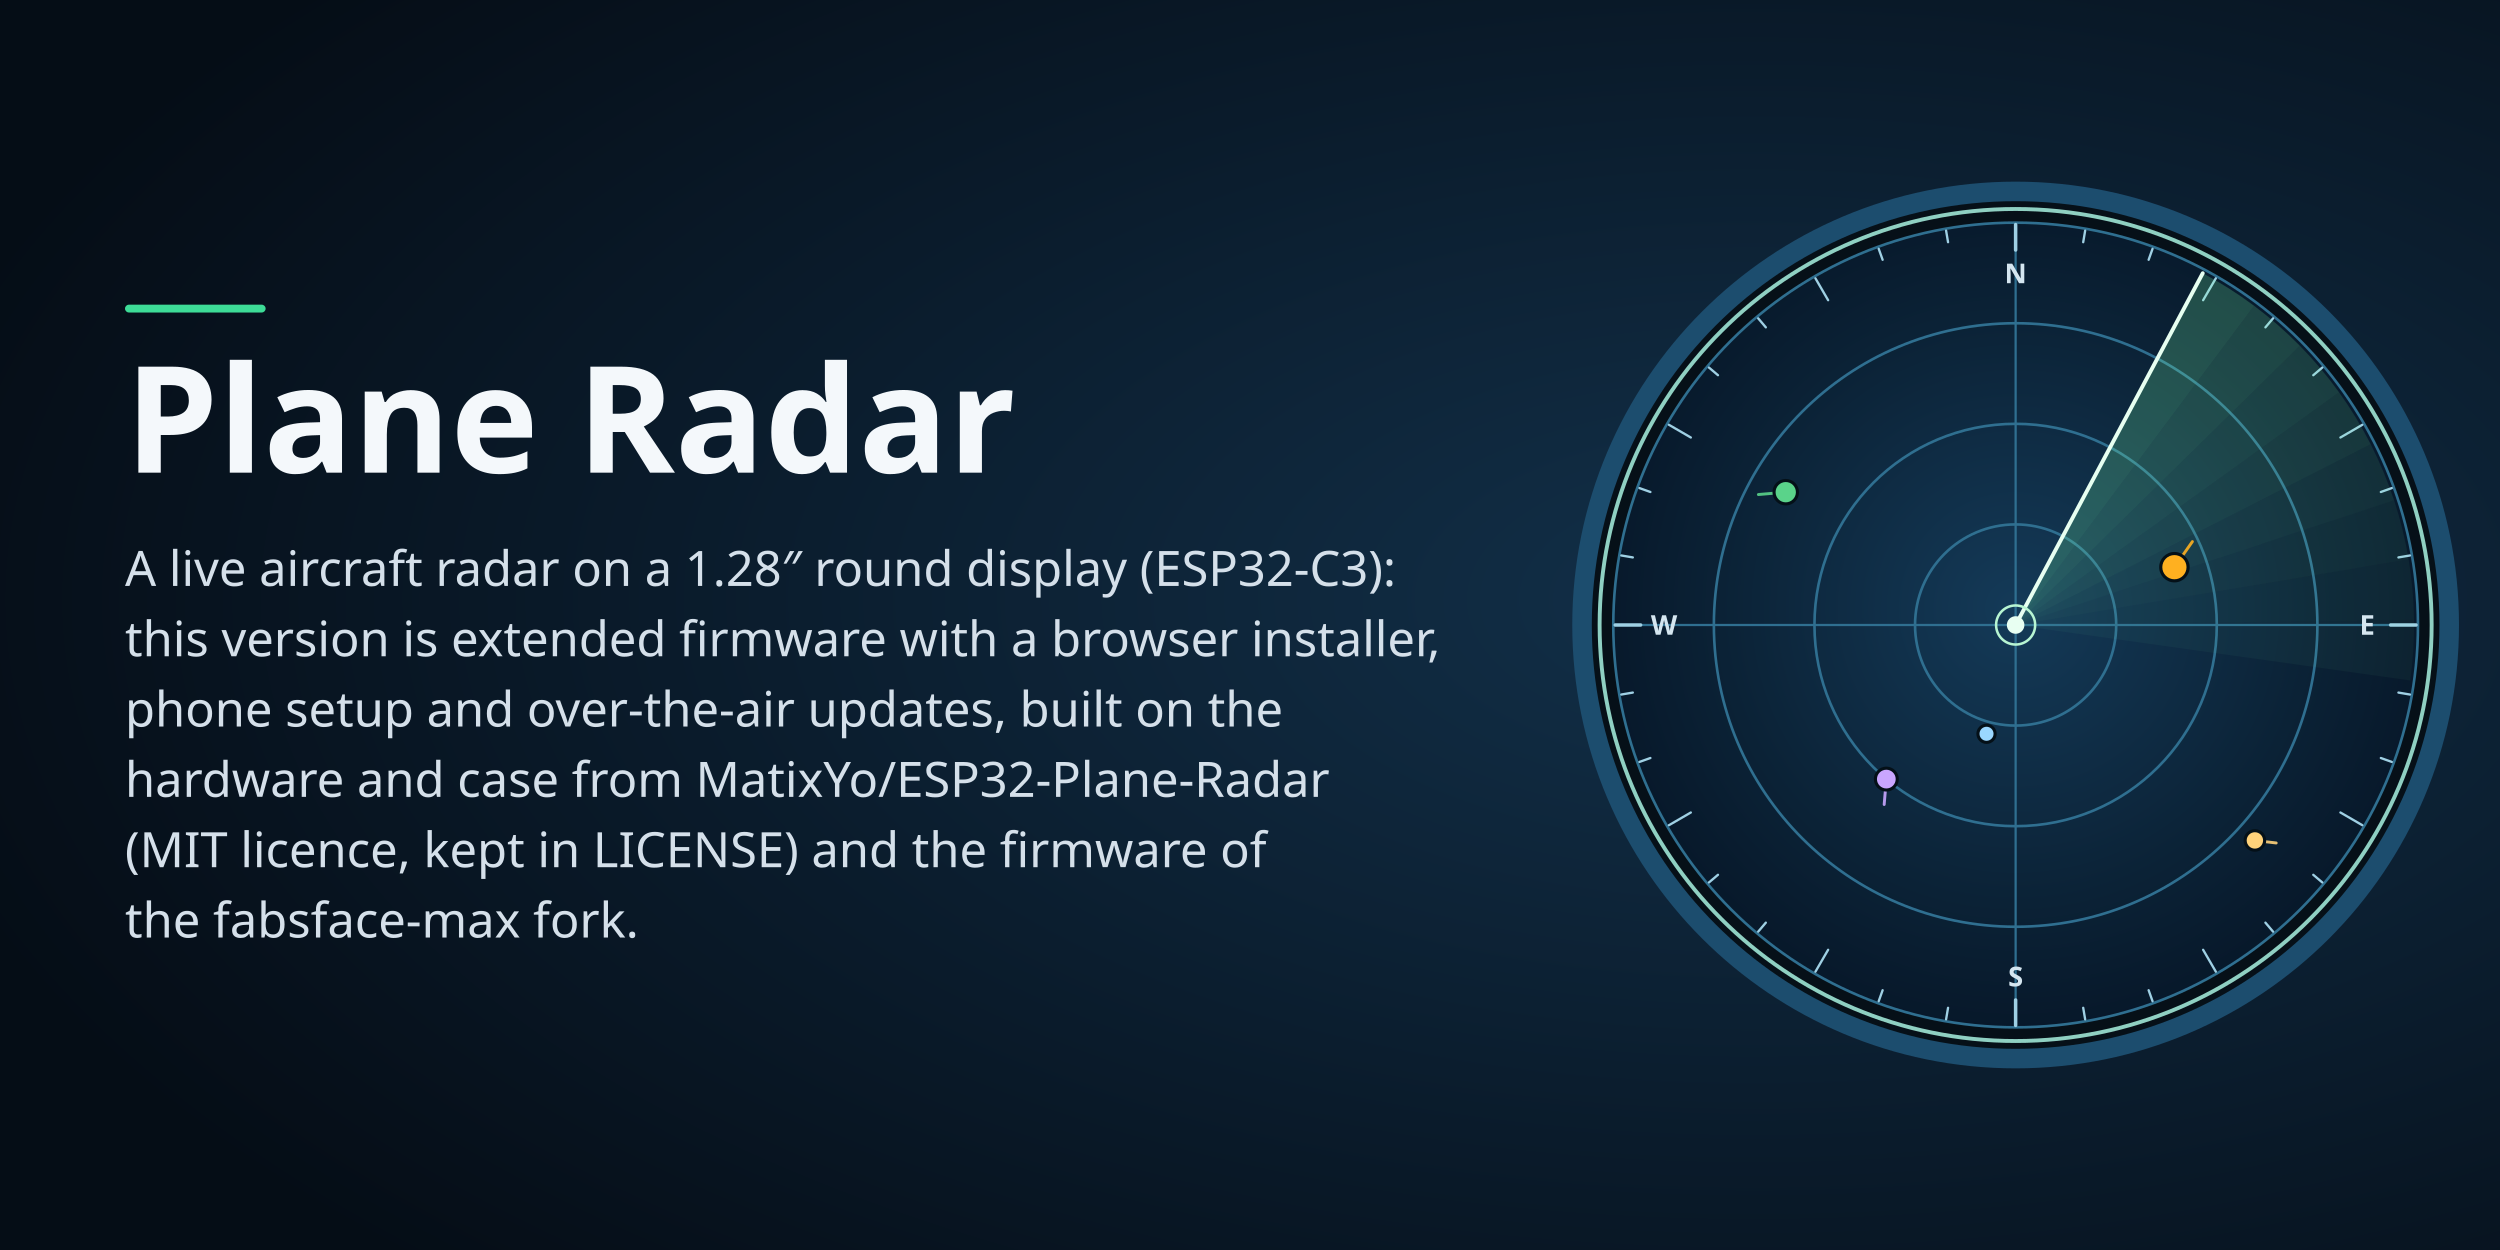
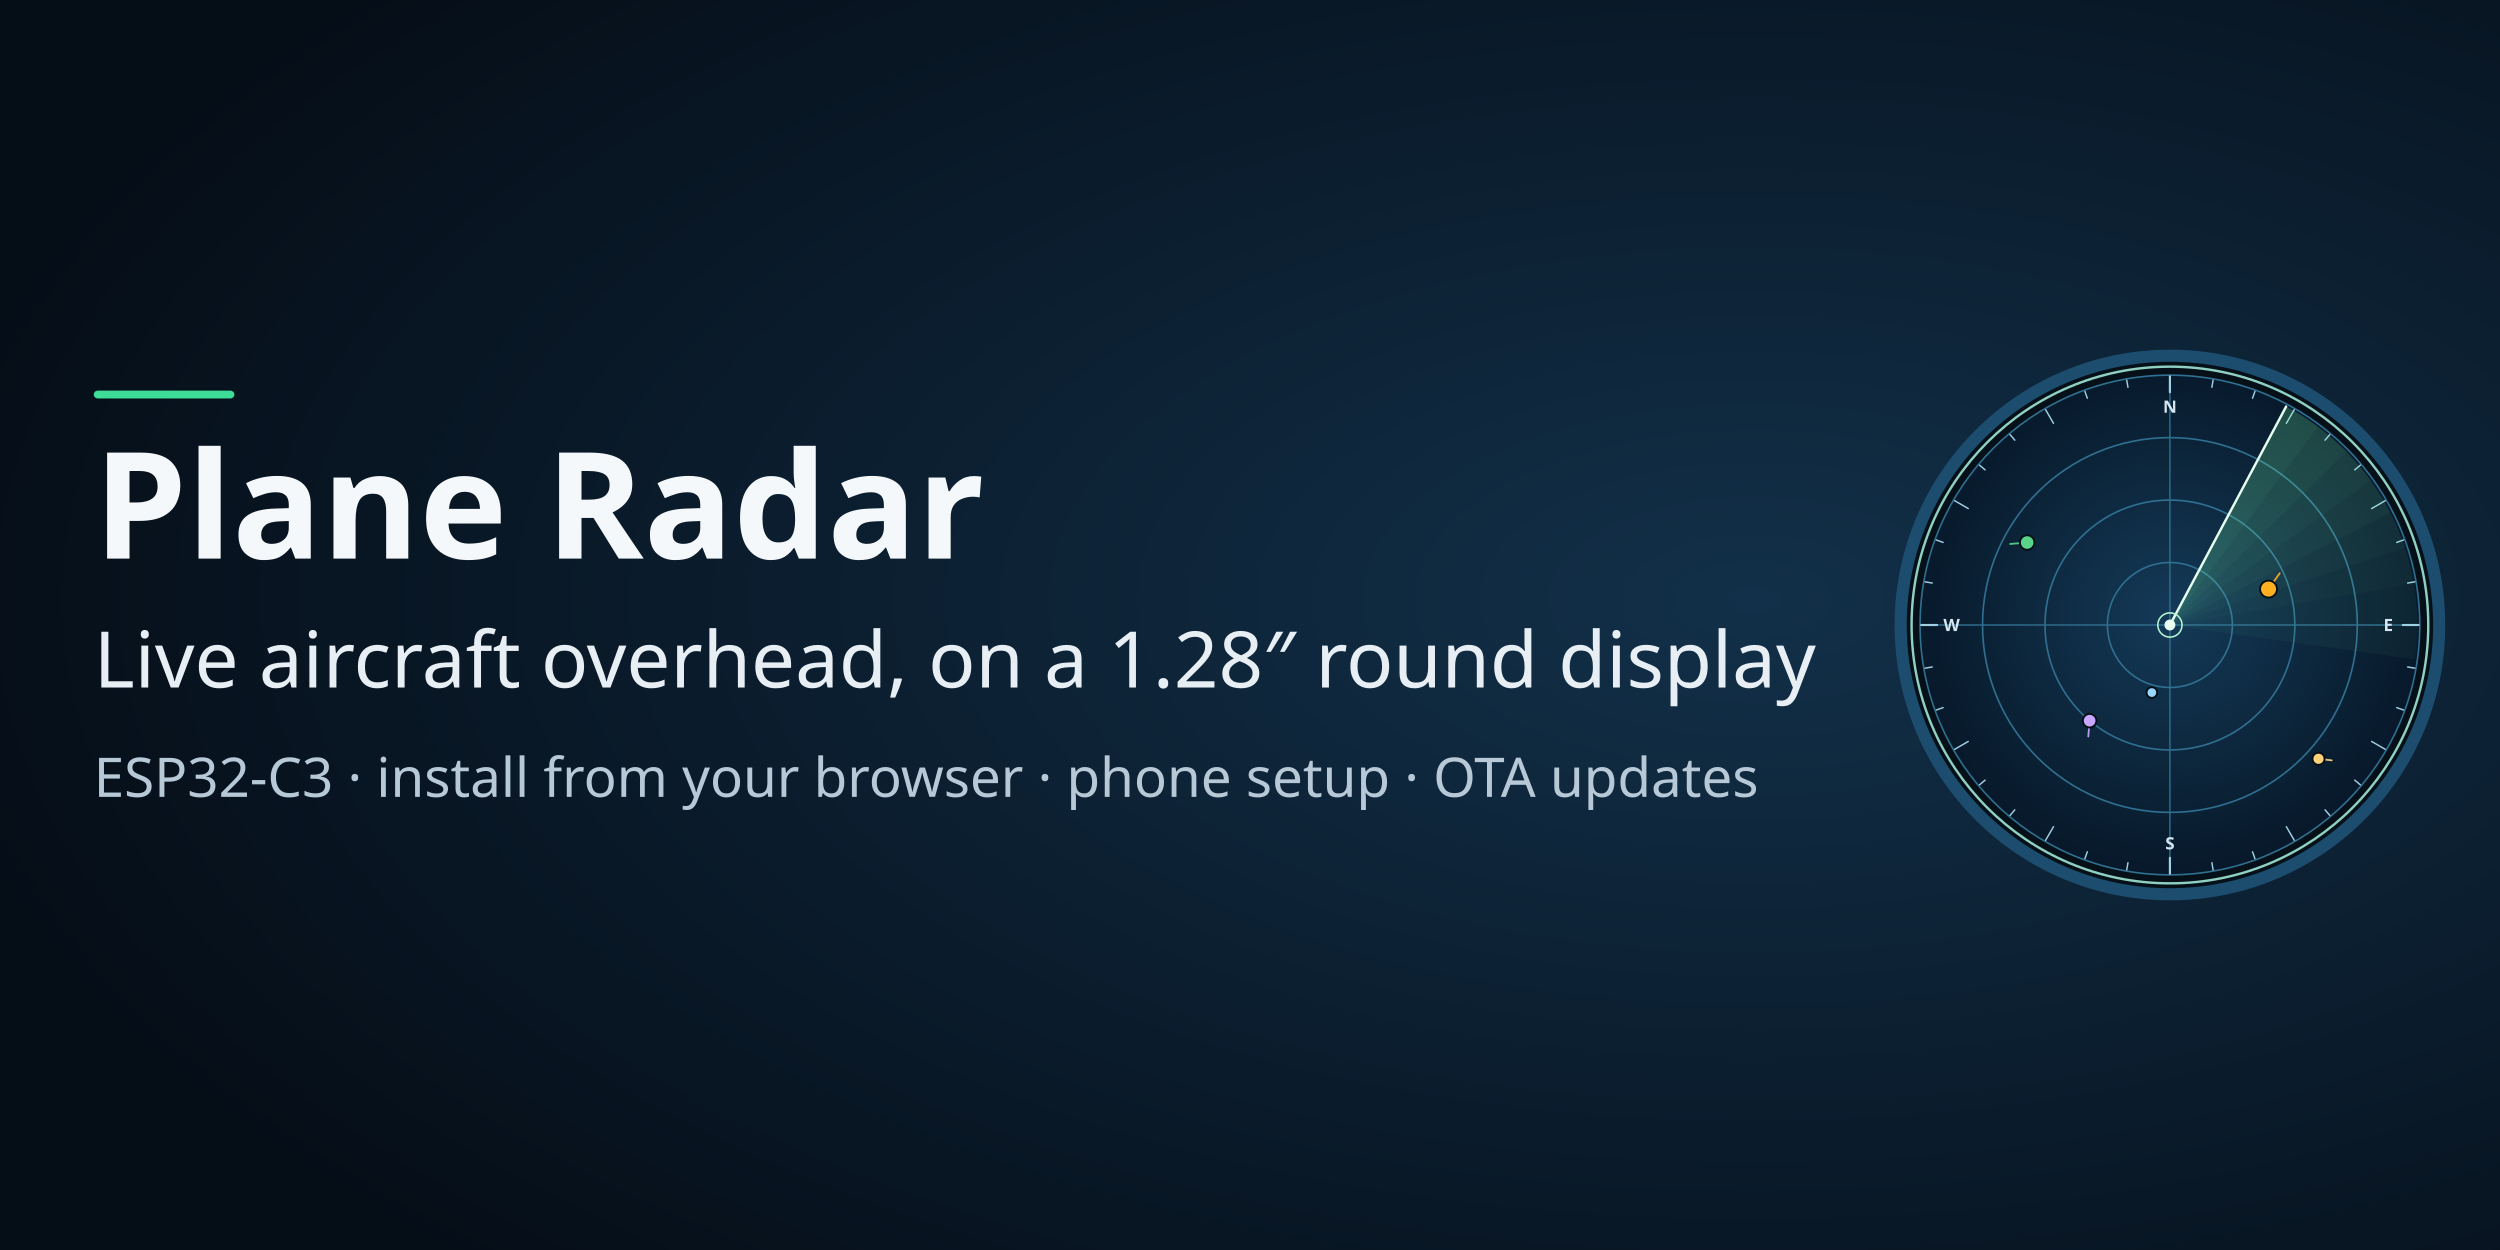
<svg xmlns="http://www.w3.org/2000/svg" width="1280" height="640" viewBox="0 0 1280 640">
  <defs>
    <radialGradient id="bg" cx="70%" cy="48%" r="75%">
      <stop offset="0%" stop-color="#123049" />
      <stop offset="58%" stop-color="#0a1b2b" />
      <stop offset="100%" stop-color="#050d16" />
    </radialGradient>
    <radialGradient id="scope" cx="50%" cy="48%" r="52%">
      <stop offset="0%" stop-color="#143a58" />
      <stop offset="70%" stop-color="#0b2236" />
      <stop offset="100%" stop-color="#07182a" />
    </radialGradient>
  </defs>
  <rect width="1280" height="640" fill="url(#bg)" />
-   <rect x="64" y="156" width="72" height="4" rx="2" fill="#3ddc97" />
-   <text x="64" y="242" fill="#f4f8fb" font-family="Noto Sans" font-size="76" font-weight="700">Plane Radar</text>
-   <text x="64" y="300" fill="#d5e0ea" font-family="Noto Sans" font-size="25">A live aircraft radar on a 1.28″ round display (ESP32-C3):</text>
-   <text x="64" y="336" fill="#d5e0ea" font-family="Noto Sans" font-size="25">this version is extended firmware with a browser installer,</text>
-   <text x="64" y="372" fill="#d5e0ea" font-family="Noto Sans" font-size="25">phone setup and over-the-air updates, built on the</text>
-   <text x="64" y="408" fill="#d5e0ea" font-family="Noto Sans" font-size="25">hardware and case from MatixYo/ESP32-Plane-Radar</text>
-   <text x="64" y="444" fill="#d5e0ea" font-family="Noto Sans" font-size="25">(MIT licence, kept in LICENSE) and the firmware of</text>
-   <text x="64" y="480" fill="#d5e0ea" font-family="Noto Sans" font-size="25">the fabsface-max fork.</text>
-   <circle cx="1032" cy="320" r="222" fill="#061018" stroke="#1c4d6e" stroke-width="10" />
-   <circle cx="1032" cy="320" r="213" fill="none" stroke="#8fd0c2" stroke-width="2" />
-   <circle cx="1032" cy="320" r="206" fill="url(#scope)" />
-   <circle cx="1032" cy="320" r="51.5" fill="none" stroke="#2f6f90" stroke-width="1.35" />
-   <circle cx="1032" cy="320" r="103.0" fill="none" stroke="#2f6f90" stroke-width="1.35" />
-   <circle cx="1032" cy="320" r="154.5" fill="none" stroke="#2f6f90" stroke-width="1.35" />
-   <circle cx="1032" cy="320" r="206.0" fill="none" stroke="#2f6f90" stroke-width="1.35" />
-   <line x1="826" y1="320" x2="1238" y2="320" stroke="#2f6f90" stroke-width="1.15" />
-   <line x1="1032" y1="114" x2="1032" y2="526" stroke="#2f6f90" stroke-width="1.15" />
-   <line x1="1224.0" y1="320.0" x2="1237.0" y2="320.0" stroke="#9fd0e4" stroke-width="1.8" stroke-linecap="round" />
-   <line x1="1228.0" y1="285.4" x2="1233.9" y2="284.4" stroke="#9fd0e4" stroke-width="1.2" stroke-linecap="round" />
-   <line x1="1219.0" y1="251.9" x2="1224.6" y2="249.9" stroke="#9fd0e4" stroke-width="1.2" stroke-linecap="round" />
-   <line x1="1198.3" y1="224.0" x2="1209.5" y2="217.5" stroke="#9fd0e4" stroke-width="1.2" stroke-linecap="round" />
-   <line x1="1184.4" y1="192.1" x2="1189.0" y2="188.2" stroke="#9fd0e4" stroke-width="1.2" stroke-linecap="round" />
-   <line x1="1159.9" y1="167.6" x2="1163.8" y2="163.0" stroke="#9fd0e4" stroke-width="1.2" stroke-linecap="round" />
-   <line x1="1128.0" y1="153.7" x2="1134.5" y2="142.5" stroke="#9fd0e4" stroke-width="1.2" stroke-linecap="round" />
-   <line x1="1100.1" y1="133.0" x2="1102.1" y2="127.4" stroke="#9fd0e4" stroke-width="1.2" stroke-linecap="round" />
-   <line x1="1066.6" y1="124.0" x2="1067.6" y2="118.1" stroke="#9fd0e4" stroke-width="1.2" stroke-linecap="round" />
-   <line x1="1032.0" y1="128.0" x2="1032.0" y2="115.0" stroke="#9fd0e4" stroke-width="1.8" stroke-linecap="round" />
-   <line x1="997.4" y1="124.0" x2="996.4" y2="118.1" stroke="#9fd0e4" stroke-width="1.2" stroke-linecap="round" />
-   <line x1="963.9" y1="133.0" x2="961.9" y2="127.4" stroke="#9fd0e4" stroke-width="1.2" stroke-linecap="round" />
-   <line x1="936.0" y1="153.7" x2="929.5" y2="142.5" stroke="#9fd0e4" stroke-width="1.2" stroke-linecap="round" />
-   <line x1="904.1" y1="167.6" x2="900.2" y2="163.0" stroke="#9fd0e4" stroke-width="1.2" stroke-linecap="round" />
-   <line x1="879.6" y1="192.1" x2="875.0" y2="188.2" stroke="#9fd0e4" stroke-width="1.2" stroke-linecap="round" />
-   <line x1="865.7" y1="224.0" x2="854.5" y2="217.5" stroke="#9fd0e4" stroke-width="1.2" stroke-linecap="round" />
-   <line x1="845.0" y1="251.9" x2="839.4" y2="249.9" stroke="#9fd0e4" stroke-width="1.2" stroke-linecap="round" />
-   <line x1="836.0" y1="285.4" x2="830.1" y2="284.4" stroke="#9fd0e4" stroke-width="1.2" stroke-linecap="round" />
-   <line x1="840.0" y1="320.0" x2="827.0" y2="320.0" stroke="#9fd0e4" stroke-width="1.8" stroke-linecap="round" />
-   <line x1="836.0" y1="354.6" x2="830.1" y2="355.6" stroke="#9fd0e4" stroke-width="1.2" stroke-linecap="round" />
-   <line x1="845.0" y1="388.1" x2="839.4" y2="390.1" stroke="#9fd0e4" stroke-width="1.2" stroke-linecap="round" />
-   <line x1="865.7" y1="416.0" x2="854.5" y2="422.5" stroke="#9fd0e4" stroke-width="1.2" stroke-linecap="round" />
-   <line x1="879.6" y1="447.9" x2="875.0" y2="451.8" stroke="#9fd0e4" stroke-width="1.2" stroke-linecap="round" />
-   <line x1="904.1" y1="472.4" x2="900.2" y2="477.0" stroke="#9fd0e4" stroke-width="1.2" stroke-linecap="round" />
-   <line x1="936.0" y1="486.3" x2="929.5" y2="497.5" stroke="#9fd0e4" stroke-width="1.2" stroke-linecap="round" />
-   <line x1="963.9" y1="507.0" x2="961.9" y2="512.6" stroke="#9fd0e4" stroke-width="1.2" stroke-linecap="round" />
-   <line x1="997.4" y1="516.0" x2="996.4" y2="521.9" stroke="#9fd0e4" stroke-width="1.2" stroke-linecap="round" />
-   <line x1="1032.0" y1="512.0" x2="1032.0" y2="525.0" stroke="#9fd0e4" stroke-width="1.8" stroke-linecap="round" />
-   <line x1="1066.6" y1="516.0" x2="1067.6" y2="521.9" stroke="#9fd0e4" stroke-width="1.2" stroke-linecap="round" />
-   <line x1="1100.1" y1="507.0" x2="1102.1" y2="512.6" stroke="#9fd0e4" stroke-width="1.2" stroke-linecap="round" />
-   <line x1="1128.0" y1="486.3" x2="1134.5" y2="497.5" stroke="#9fd0e4" stroke-width="1.2" stroke-linecap="round" />
-   <line x1="1159.9" y1="472.4" x2="1163.8" y2="477.0" stroke="#9fd0e4" stroke-width="1.2" stroke-linecap="round" />
-   <line x1="1184.4" y1="447.9" x2="1189.0" y2="451.8" stroke="#9fd0e4" stroke-width="1.2" stroke-linecap="round" />
-   <line x1="1198.3" y1="416.0" x2="1209.5" y2="422.5" stroke="#9fd0e4" stroke-width="1.2" stroke-linecap="round" />
-   <line x1="1219.0" y1="388.1" x2="1224.6" y2="390.1" stroke="#9fd0e4" stroke-width="1.2" stroke-linecap="round" />
-   <line x1="1228.0" y1="354.6" x2="1233.9" y2="355.6" stroke="#9fd0e4" stroke-width="1.2" stroke-linecap="round" />
-   <path d="M 1032,320 L 1234.01,348.39 A 204,204 0 0 0 1235.98,317.33 Z" fill="#7dffa8" opacity="0.040" />
-   <path d="M 1032,320 L 1235.98,317.33 A 204,204 0 0 0 1233.20,286.33 Z" fill="#7dffa8" opacity="0.053" />
-   <path d="M 1032,320 L 1233.20,286.33 A 204,204 0 0 0 1225.74,256.11 Z" fill="#7dffa8" opacity="0.073" />
-   <path d="M 1032,320 L 1225.74,256.11 A 204,204 0 0 0 1213.77,227.39 Z" fill="#7dffa8" opacity="0.097" />
-   <path d="M 1032,320 L 1213.77,227.39 A 204,204 0 0 0 1197.56,200.81 Z" fill="#7dffa8" opacity="0.125" />
-   <path d="M 1032,320 L 1197.56,200.81 A 204,204 0 0 0 1177.50,177.01 Z" fill="#7dffa8" opacity="0.154" />
-   <path d="M 1032,320 L 1177.50,177.01 A 204,204 0 0 0 1154.06,156.54 Z" fill="#7dffa8" opacity="0.186" />
-   <path d="M 1032,320 L 1154.06,156.54 A 204,204 0 0 0 1127.77,139.88 Z" fill="#7dffa8" opacity="0.220" />
-   <line x1="1032" y1="320" x2="1127.8" y2="139.9" stroke="#e7fff1" stroke-width="2" stroke-linecap="round" />
-   <line x1="1113.3" y1="290.4" x2="1122.5" y2="277.3" stroke="#ffb020" stroke-width="1.5" stroke-linecap="round" opacity="0.9" />
-   <circle cx="1113.3" cy="290.4" r="7.8" fill="#041018" />
-   <circle cx="1113.3" cy="290.4" r="6.2" fill="#ffb020" />
-   <line x1="914.3" y1="252.0" x2="900.3" y2="253.2" stroke="#5ad38a" stroke-width="1.5" stroke-linecap="round" opacity="0.9" />
-   <circle cx="914.3" cy="252.0" r="6.8" fill="#041018" />
-   <circle cx="914.3" cy="252.0" r="5.2" fill="#5ad38a" />
-   <line x1="965.8" y1="398.9" x2="964.7" y2="411.9" stroke="#c9a6ff" stroke-width="1.5" stroke-linecap="round" opacity="0.9" />
-   <circle cx="965.8" cy="398.9" r="6.4" fill="#041018" />
-   <circle cx="965.8" cy="398.9" r="4.8" fill="#c9a6ff" />
-   <line x1="1154.5" y1="430.3" x2="1165.4" y2="431.6" stroke="#ffd27a" stroke-width="1.5" stroke-linecap="round" opacity="0.9" />
-   <circle cx="1154.5" cy="430.3" r="5.8" fill="#041018" />
-   <circle cx="1154.5" cy="430.3" r="4.2" fill="#ffd27a" />
-   <circle cx="1017.1" cy="375.7" r="5.2" fill="#041018" />
-   <circle cx="1017.1" cy="375.7" r="3.6" fill="#9ad7ff" />
-   <circle cx="1032" cy="320" r="4.5" fill="#e8fff2" />
-   <circle cx="1032" cy="320" r="10" fill="none" stroke="#b7f5d2" stroke-width="1.3" />
-   <text x="1032.0" y="145.0" fill="#d5e6f0" font-family="Noto Sans" font-size="14" font-weight="700" text-anchor="middle">N</text>
-   <text x="1212.0" y="325.0" fill="#d5e6f0" font-family="Noto Sans" font-size="14" font-weight="700" text-anchor="middle">E</text>
-   <text x="1032.0" y="505.0" fill="#d5e6f0" font-family="Noto Sans" font-size="14" font-weight="700" text-anchor="middle">S</text>
-   <text x="852.0" y="325.0" fill="#d5e6f0" font-family="Noto Sans" font-size="14" font-weight="700" text-anchor="middle">W</text>
+   <rect x="48" y="200" width="72" height="4" rx="2" fill="#3ddc97" />
+   <text x="48" y="286" fill="#f4f8fb" font-family="Noto Sans" font-size="76" font-weight="700">Plane Radar</text>
+   <text x="48" y="352" fill="#e7eef4" font-family="Noto Sans" font-size="40">Live aircraft overhead, on a 1.28″ round display</text>
+   <text x="48" y="408" fill="#b7c8d6" font-family="Noto Sans" font-size="28">ESP32-C3 · install from your browser · phone setup · OTA updates</text>
+   <g transform="translate(1111 320) scale(0.621) translate(-1032 -320)">
+     <circle cx="1032" cy="320" r="222" fill="#061018" stroke="#1c4d6e" stroke-width="10" />
+     <circle cx="1032" cy="320" r="213" fill="none" stroke="#8fd0c2" stroke-width="2" />
+     <circle cx="1032" cy="320" r="206" fill="url(#scope)" />
+     <circle cx="1032" cy="320" r="51.5" fill="none" stroke="#2f6f90" stroke-width="1.35" />
+     <circle cx="1032" cy="320" r="103.0" fill="none" stroke="#2f6f90" stroke-width="1.35" />
+     <circle cx="1032" cy="320" r="154.5" fill="none" stroke="#2f6f90" stroke-width="1.35" />
+     <circle cx="1032" cy="320" r="206.0" fill="none" stroke="#2f6f90" stroke-width="1.35" />
+     <line x1="826" y1="320" x2="1238" y2="320" stroke="#2f6f90" stroke-width="1.15" />
+     <line x1="1032" y1="114" x2="1032" y2="526" stroke="#2f6f90" stroke-width="1.15" />
+     <line x1="1224.0" y1="320.0" x2="1237.0" y2="320.0" stroke="#9fd0e4" stroke-width="1.8" stroke-linecap="round" />
+     <line x1="1228.0" y1="285.4" x2="1233.9" y2="284.4" stroke="#9fd0e4" stroke-width="1.2" stroke-linecap="round" />
+     <line x1="1219.0" y1="251.9" x2="1224.6" y2="249.9" stroke="#9fd0e4" stroke-width="1.2" stroke-linecap="round" />
+     <line x1="1198.3" y1="224.0" x2="1209.5" y2="217.5" stroke="#9fd0e4" stroke-width="1.2" stroke-linecap="round" />
+     <line x1="1184.4" y1="192.1" x2="1189.0" y2="188.2" stroke="#9fd0e4" stroke-width="1.2" stroke-linecap="round" />
+     <line x1="1159.9" y1="167.6" x2="1163.8" y2="163.0" stroke="#9fd0e4" stroke-width="1.2" stroke-linecap="round" />
+     <line x1="1128.0" y1="153.7" x2="1134.5" y2="142.5" stroke="#9fd0e4" stroke-width="1.2" stroke-linecap="round" />
+     <line x1="1100.1" y1="133.0" x2="1102.1" y2="127.4" stroke="#9fd0e4" stroke-width="1.2" stroke-linecap="round" />
+     <line x1="1066.6" y1="124.0" x2="1067.6" y2="118.1" stroke="#9fd0e4" stroke-width="1.2" stroke-linecap="round" />
+     <line x1="1032.0" y1="128.0" x2="1032.0" y2="115.0" stroke="#9fd0e4" stroke-width="1.8" stroke-linecap="round" />
+     <line x1="997.4" y1="124.0" x2="996.4" y2="118.1" stroke="#9fd0e4" stroke-width="1.2" stroke-linecap="round" />
+     <line x1="963.9" y1="133.0" x2="961.9" y2="127.4" stroke="#9fd0e4" stroke-width="1.2" stroke-linecap="round" />
+     <line x1="936.0" y1="153.7" x2="929.5" y2="142.5" stroke="#9fd0e4" stroke-width="1.2" stroke-linecap="round" />
+     <line x1="904.1" y1="167.6" x2="900.2" y2="163.0" stroke="#9fd0e4" stroke-width="1.2" stroke-linecap="round" />
+     <line x1="879.6" y1="192.1" x2="875.0" y2="188.2" stroke="#9fd0e4" stroke-width="1.2" stroke-linecap="round" />
+     <line x1="865.7" y1="224.0" x2="854.5" y2="217.5" stroke="#9fd0e4" stroke-width="1.2" stroke-linecap="round" />
+     <line x1="845.0" y1="251.9" x2="839.4" y2="249.9" stroke="#9fd0e4" stroke-width="1.2" stroke-linecap="round" />
+     <line x1="836.0" y1="285.4" x2="830.1" y2="284.4" stroke="#9fd0e4" stroke-width="1.2" stroke-linecap="round" />
+     <line x1="840.0" y1="320.0" x2="827.0" y2="320.0" stroke="#9fd0e4" stroke-width="1.8" stroke-linecap="round" />
+     <line x1="836.0" y1="354.6" x2="830.1" y2="355.6" stroke="#9fd0e4" stroke-width="1.2" stroke-linecap="round" />
+     <line x1="845.0" y1="388.1" x2="839.4" y2="390.1" stroke="#9fd0e4" stroke-width="1.2" stroke-linecap="round" />
+     <line x1="865.7" y1="416.0" x2="854.5" y2="422.5" stroke="#9fd0e4" stroke-width="1.2" stroke-linecap="round" />
+     <line x1="879.6" y1="447.9" x2="875.0" y2="451.8" stroke="#9fd0e4" stroke-width="1.2" stroke-linecap="round" />
+     <line x1="904.1" y1="472.4" x2="900.2" y2="477.0" stroke="#9fd0e4" stroke-width="1.2" stroke-linecap="round" />
+     <line x1="936.0" y1="486.3" x2="929.5" y2="497.5" stroke="#9fd0e4" stroke-width="1.2" stroke-linecap="round" />
+     <line x1="963.9" y1="507.0" x2="961.9" y2="512.6" stroke="#9fd0e4" stroke-width="1.2" stroke-linecap="round" />
+     <line x1="997.4" y1="516.0" x2="996.4" y2="521.9" stroke="#9fd0e4" stroke-width="1.2" stroke-linecap="round" />
+     <line x1="1032.0" y1="512.0" x2="1032.0" y2="525.0" stroke="#9fd0e4" stroke-width="1.8" stroke-linecap="round" />
+     <line x1="1066.6" y1="516.0" x2="1067.6" y2="521.9" stroke="#9fd0e4" stroke-width="1.2" stroke-linecap="round" />
+     <line x1="1100.1" y1="507.0" x2="1102.1" y2="512.6" stroke="#9fd0e4" stroke-width="1.2" stroke-linecap="round" />
+     <line x1="1128.0" y1="486.3" x2="1134.5" y2="497.5" stroke="#9fd0e4" stroke-width="1.2" stroke-linecap="round" />
+     <line x1="1159.9" y1="472.4" x2="1163.8" y2="477.0" stroke="#9fd0e4" stroke-width="1.2" stroke-linecap="round" />
+     <line x1="1184.4" y1="447.9" x2="1189.0" y2="451.8" stroke="#9fd0e4" stroke-width="1.2" stroke-linecap="round" />
+     <line x1="1198.3" y1="416.0" x2="1209.5" y2="422.5" stroke="#9fd0e4" stroke-width="1.2" stroke-linecap="round" />
+     <line x1="1219.0" y1="388.1" x2="1224.6" y2="390.1" stroke="#9fd0e4" stroke-width="1.2" stroke-linecap="round" />
+     <line x1="1228.0" y1="354.6" x2="1233.9" y2="355.6" stroke="#9fd0e4" stroke-width="1.2" stroke-linecap="round" />
+     <path d="M 1032,320 L 1234.01,348.39 A 204,204 0 0 0 1235.98,317.33 Z" fill="#7dffa8" opacity="0.040" />
+     <path d="M 1032,320 L 1235.98,317.33 A 204,204 0 0 0 1233.20,286.33 Z" fill="#7dffa8" opacity="0.053" />
+     <path d="M 1032,320 L 1233.20,286.33 A 204,204 0 0 0 1225.74,256.11 Z" fill="#7dffa8" opacity="0.073" />
+     <path d="M 1032,320 L 1225.74,256.11 A 204,204 0 0 0 1213.77,227.39 Z" fill="#7dffa8" opacity="0.097" />
+     <path d="M 1032,320 L 1213.77,227.39 A 204,204 0 0 0 1197.56,200.81 Z" fill="#7dffa8" opacity="0.125" />
+     <path d="M 1032,320 L 1197.56,200.81 A 204,204 0 0 0 1177.50,177.01 Z" fill="#7dffa8" opacity="0.154" />
+     <path d="M 1032,320 L 1177.50,177.01 A 204,204 0 0 0 1154.06,156.54 Z" fill="#7dffa8" opacity="0.186" />
+     <path d="M 1032,320 L 1154.06,156.54 A 204,204 0 0 0 1127.77,139.88 Z" fill="#7dffa8" opacity="0.220" />
+     <line x1="1032" y1="320" x2="1127.8" y2="139.9" stroke="#e7fff1" stroke-width="2" stroke-linecap="round" />
+     <line x1="1113.3" y1="290.4" x2="1122.5" y2="277.3" stroke="#ffb020" stroke-width="1.5" stroke-linecap="round" opacity="0.9" />
+     <circle cx="1113.3" cy="290.4" r="7.8" fill="#041018" />
+     <circle cx="1113.3" cy="290.4" r="6.2" fill="#ffb020" />
+     <line x1="914.3" y1="252.0" x2="900.3" y2="253.2" stroke="#5ad38a" stroke-width="1.5" stroke-linecap="round" opacity="0.9" />
+     <circle cx="914.3" cy="252.0" r="6.8" fill="#041018" />
+     <circle cx="914.3" cy="252.0" r="5.2" fill="#5ad38a" />
+     <line x1="965.8" y1="398.9" x2="964.7" y2="411.9" stroke="#c9a6ff" stroke-width="1.5" stroke-linecap="round" opacity="0.9" />
+     <circle cx="965.8" cy="398.9" r="6.4" fill="#041018" />
+     <circle cx="965.8" cy="398.9" r="4.8" fill="#c9a6ff" />
+     <line x1="1154.5" y1="430.3" x2="1165.4" y2="431.6" stroke="#ffd27a" stroke-width="1.5" stroke-linecap="round" opacity="0.9" />
+     <circle cx="1154.5" cy="430.3" r="5.8" fill="#041018" />
+     <circle cx="1154.5" cy="430.3" r="4.2" fill="#ffd27a" />
+     <circle cx="1017.1" cy="375.7" r="5.2" fill="#041018" />
+     <circle cx="1017.1" cy="375.7" r="3.6" fill="#9ad7ff" />
+     <circle cx="1032" cy="320" r="4.5" fill="#e8fff2" />
+     <circle cx="1032" cy="320" r="10" fill="none" stroke="#b7f5d2" stroke-width="1.3" />
+     <text x="1032.0" y="145.0" fill="#d5e6f0" font-family="Noto Sans" font-size="14" font-weight="700" text-anchor="middle">N</text>
+     <text x="1212.0" y="325.0" fill="#d5e6f0" font-family="Noto Sans" font-size="14" font-weight="700" text-anchor="middle">E</text>
+     <text x="1032.0" y="505.0" fill="#d5e6f0" font-family="Noto Sans" font-size="14" font-weight="700" text-anchor="middle">S</text>
+     <text x="852.0" y="325.0" fill="#d5e6f0" font-family="Noto Sans" font-size="14" font-weight="700" text-anchor="middle">W</text>
+   </g>
</svg>
